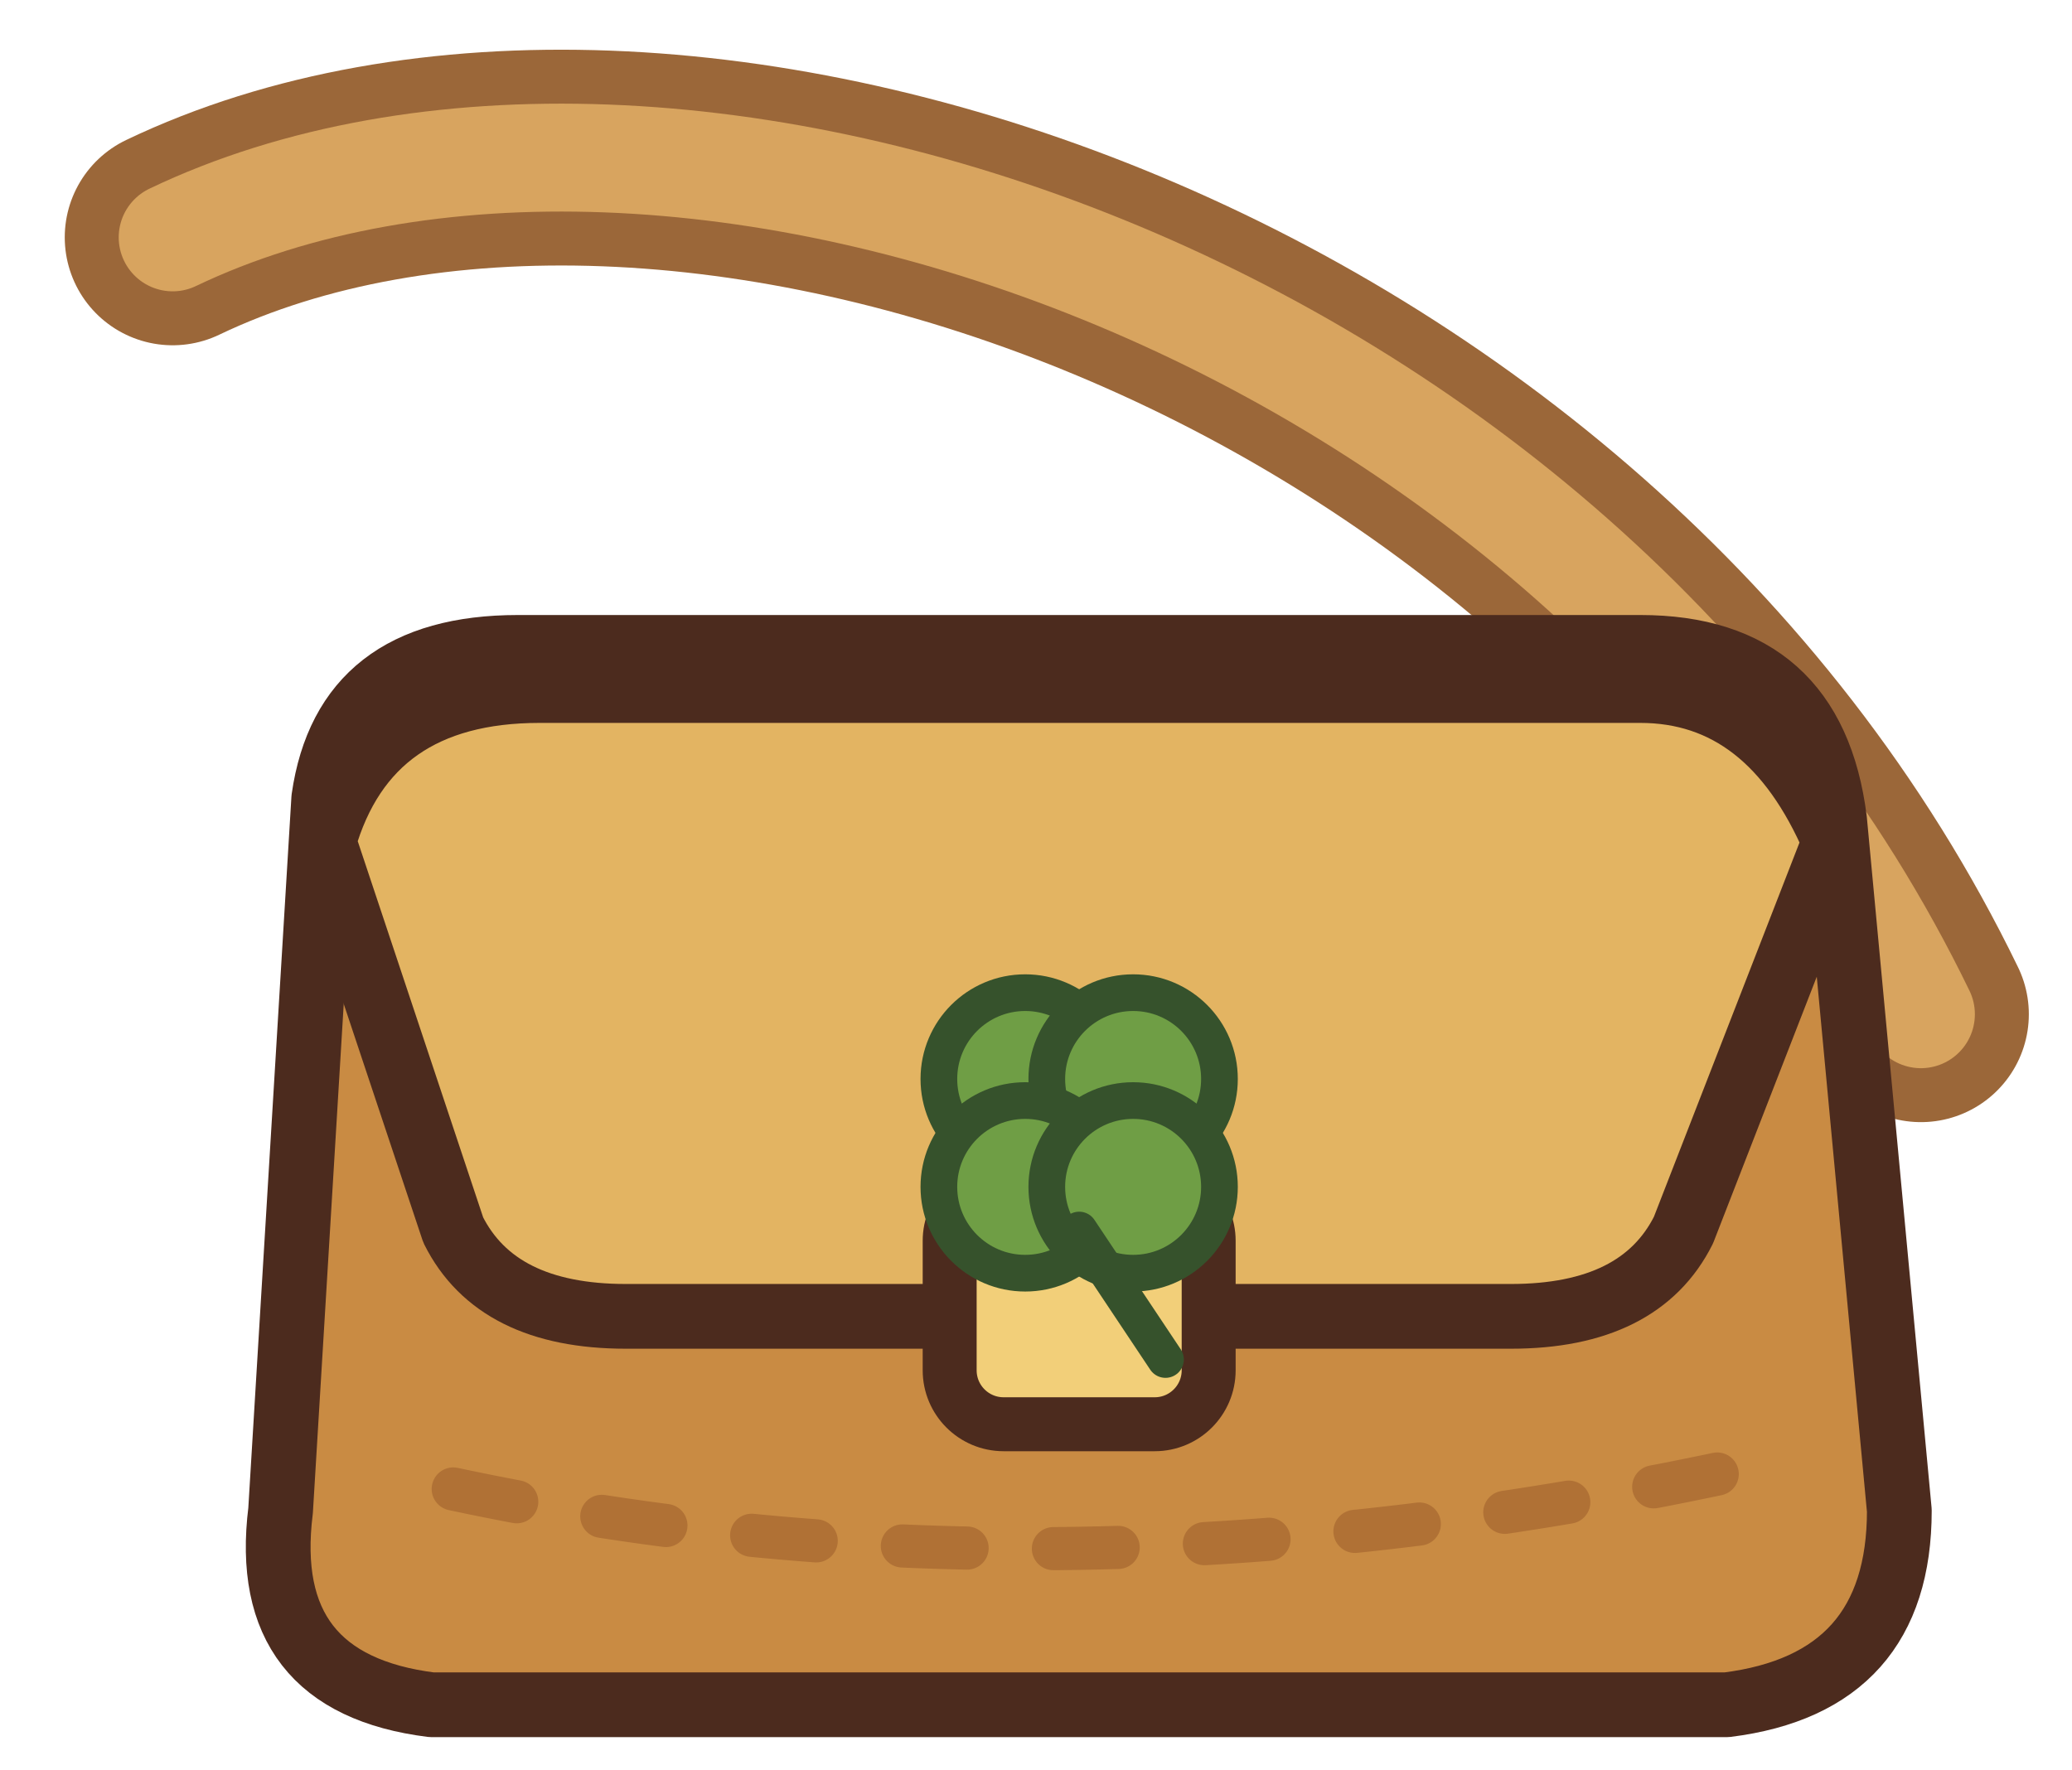
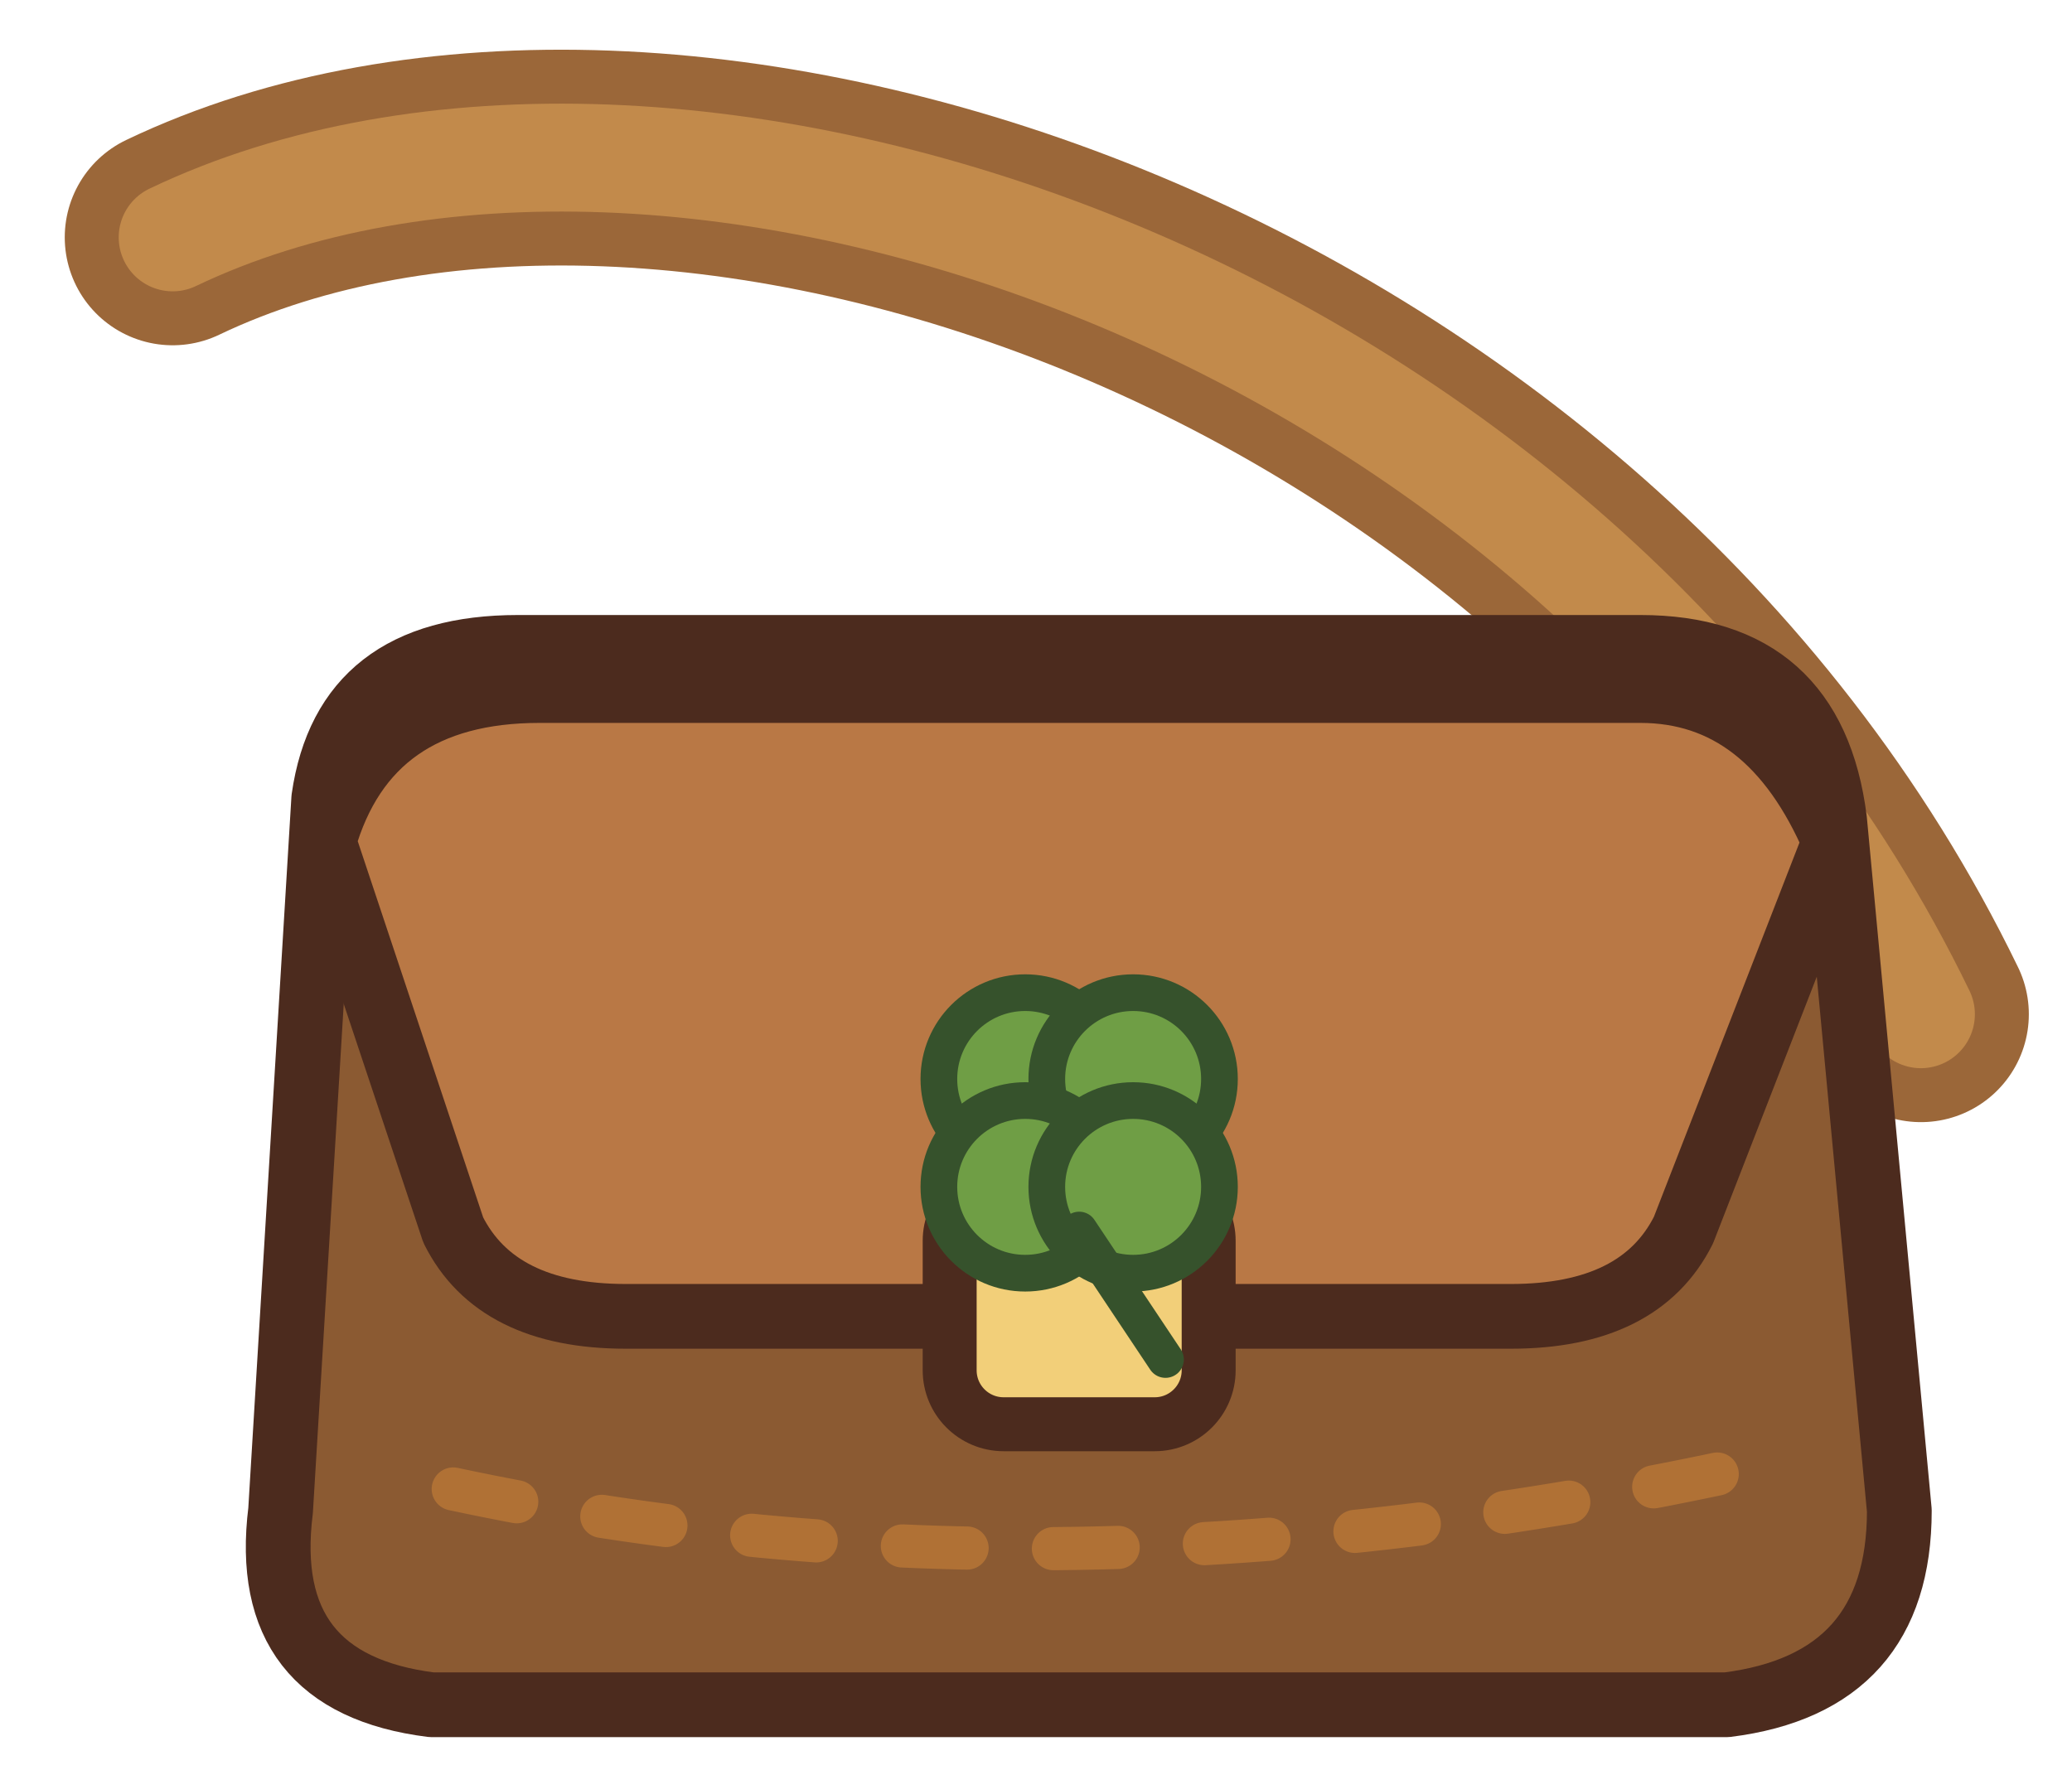
<svg xmlns="http://www.w3.org/2000/svg" width="96" height="82" viewBox="0 0 96 82">
  <g id="rosie_satchel" fill="none" stroke="#4c2b1e" stroke-linecap="round" stroke-linejoin="round">
    <path id="satchel_strap" d="M8 11C31 0 73 14 89 47" stroke="#9b6739" stroke-width="10" />
-     <path d="M8 11C31 0 73 14 89 47" stroke="#d8a45f" stroke-width="5" />
-     <path id="satchel_body" d="M15 37Q16 30 24 30H76Q84 30 85 38L88 70Q88 78 80 79H20Q12 78 13 70Z" fill="#c98b43" stroke-width="3" />
-     <path id="satchel_flap" d="M15 39Q17 32 25 32H76Q82 32 85 39L78 57Q76 61 70 61H29Q23 61 21 57Z" fill="#e3b462" stroke-width="3" />
+     <path d="M8 11C31 0 73 14 89 47" stroke="#c28a4b" stroke-width="5" />
+     <path id="satchel_body" d="M15 37Q16 30 24 30H76Q84 30 85 38L88 70Q88 78 80 79H20Q12 78 13 70Z" fill="#8b5a32" stroke-width="3" />
+     <path id="satchel_flap" d="M15 39Q17 32 25 32H76Q82 32 85 39L78 57Q76 61 70 61H29Q23 61 21 57Z" fill="#b97845" stroke-width="3" />
    <path d="M21 69Q49 75 81 68" stroke="#b07135" stroke-width="2" stroke-dasharray="3 4" />
    <rect x="44" y="55" width="12" height="11" rx="2.5" fill="#f2cf79" stroke-width="2.5" />
    <g id="clover_clasp" fill="#6f9e45" stroke="#36522c" stroke-width="1.7">
      <circle cx="47.5" cy="50" r="4" />
      <circle cx="52.5" cy="50" r="4" />
      <circle cx="47.5" cy="55" r="4" />
      <circle cx="52.5" cy="55" r="4" />
      <path d="M50 57L54 63" />
    </g>
  </g>
</svg>
